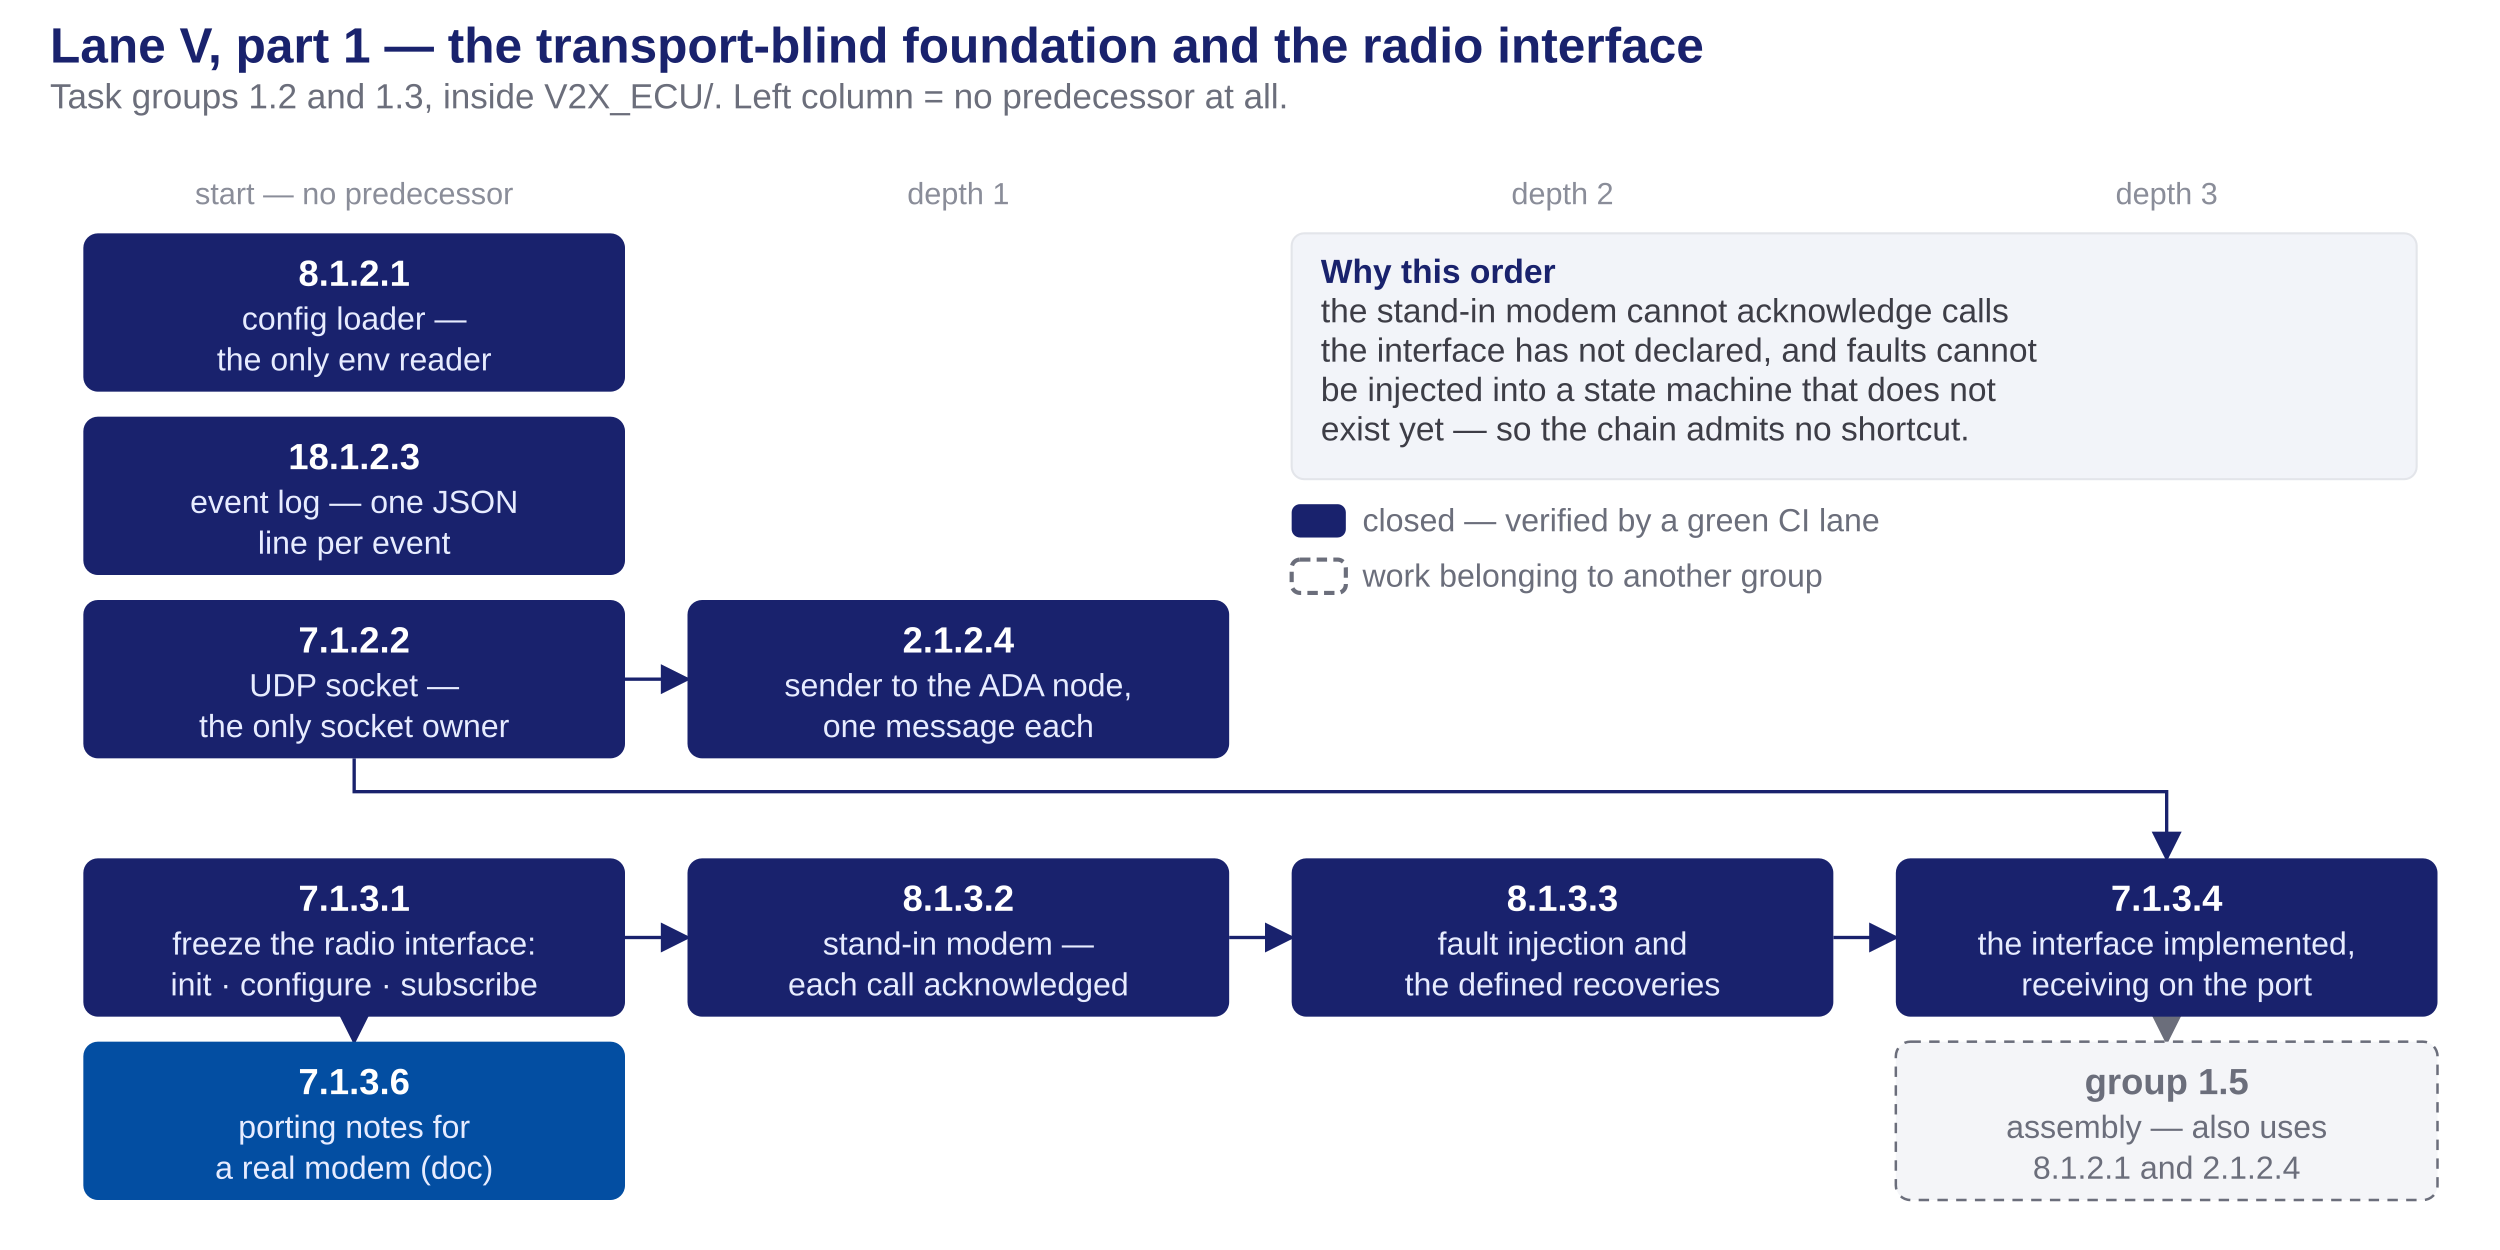
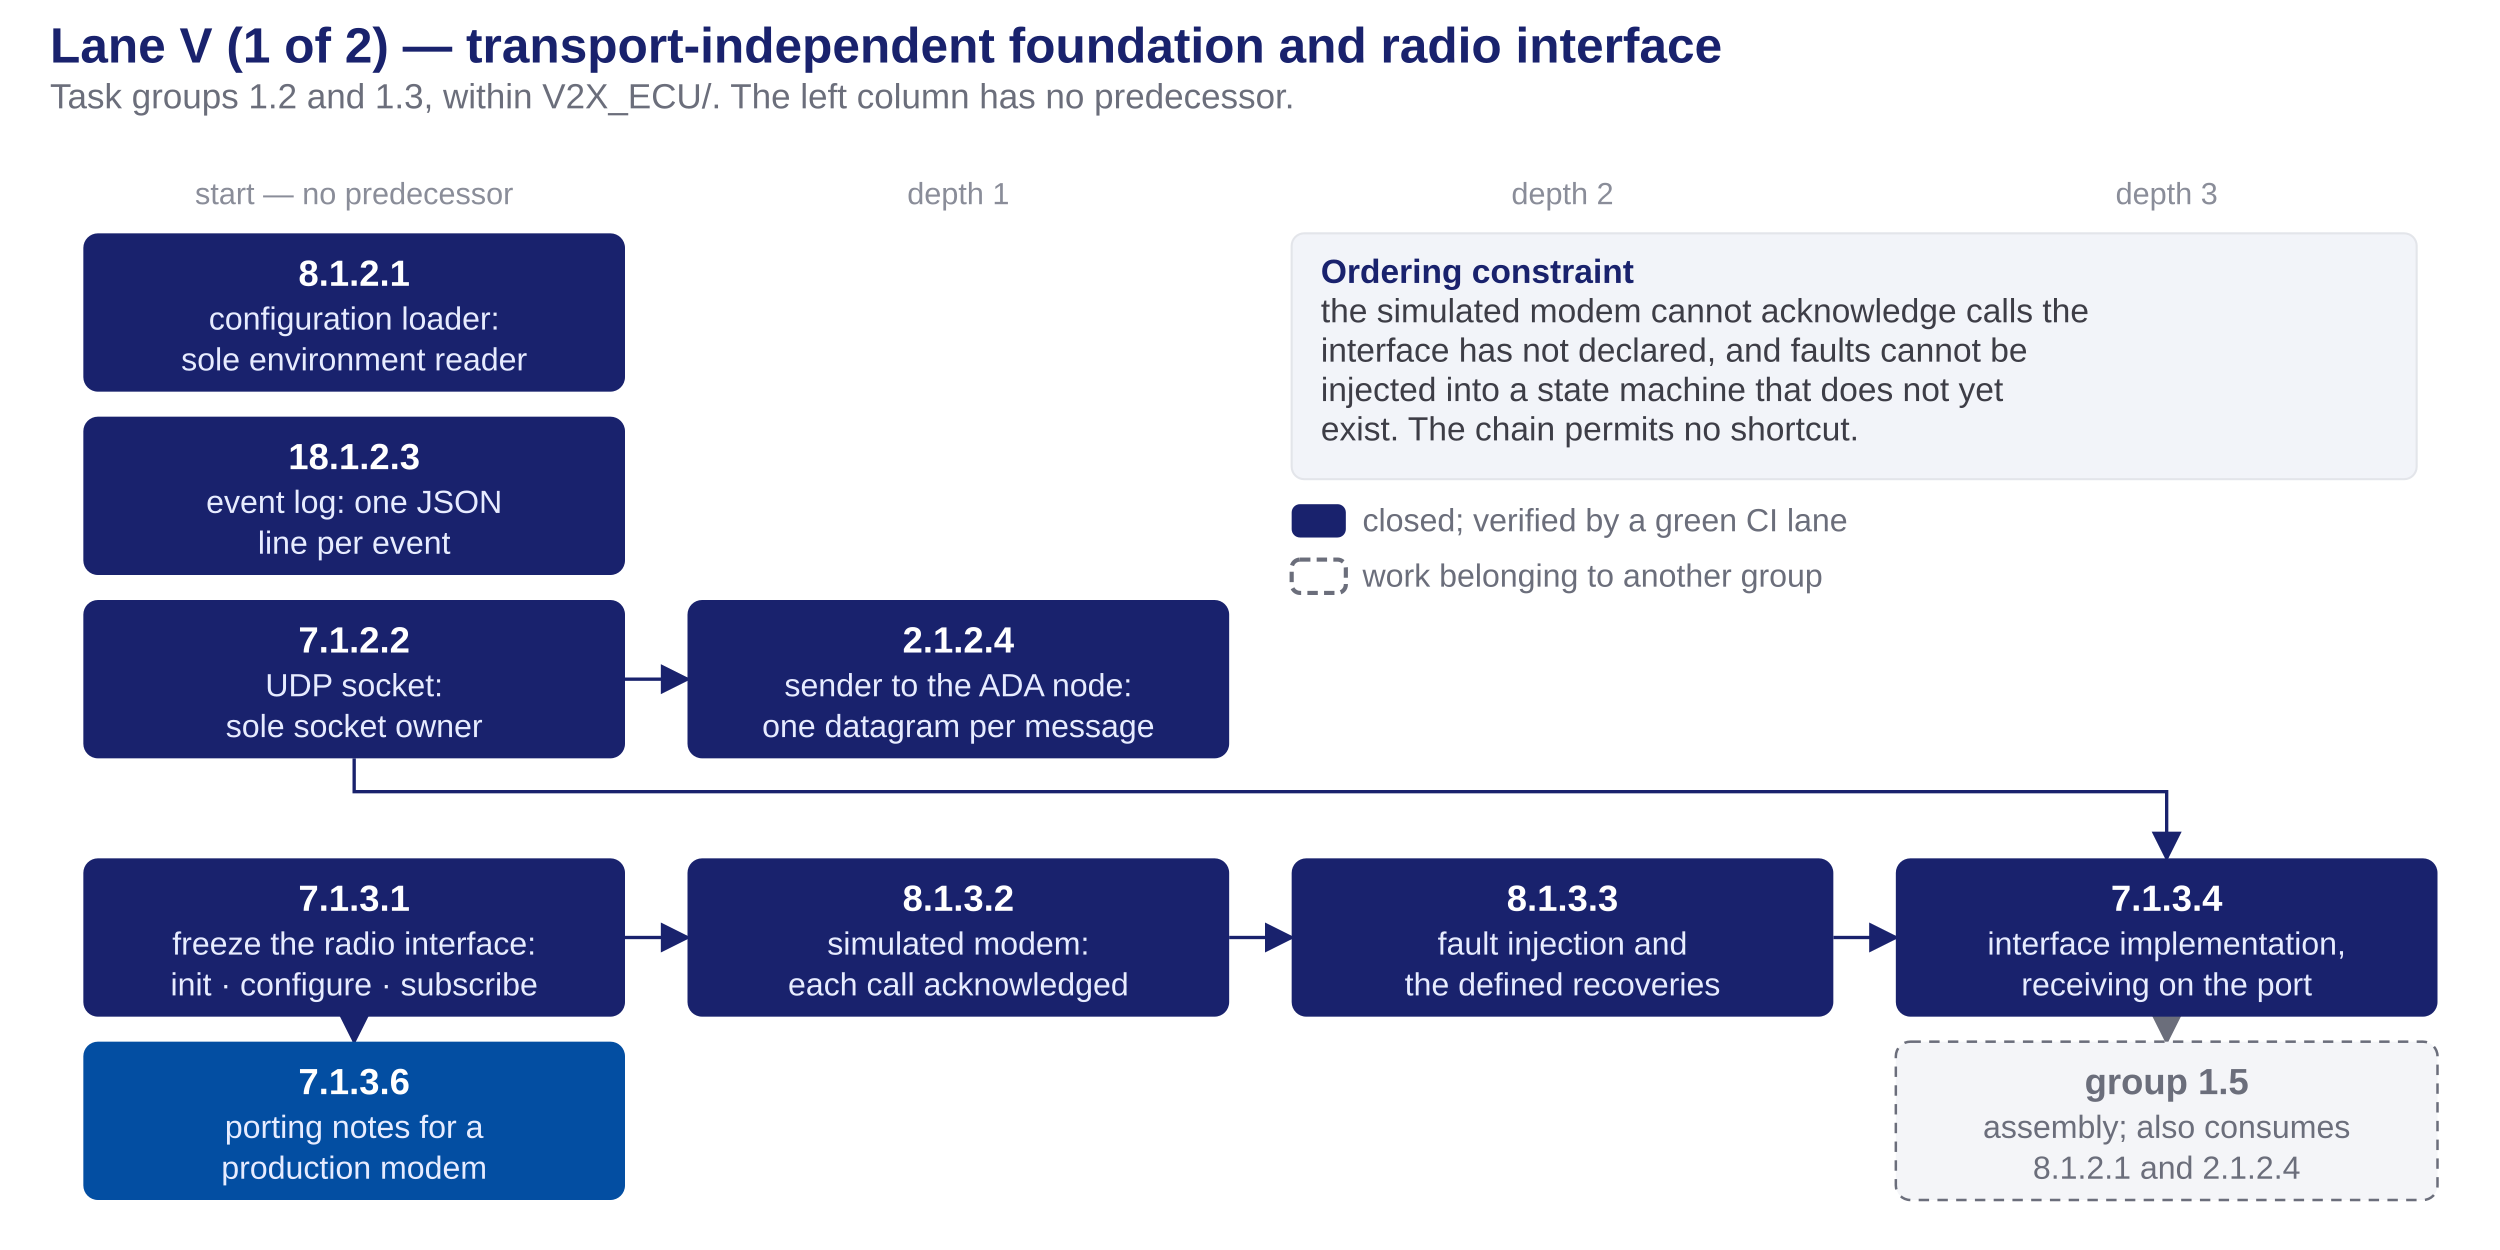
- <svg xmlns="http://www.w3.org/2000/svg" version="1.1" width="1200px" height="600px" viewBox="0 0 1200 600" font-family="Segoe UI, Arial, sans-serif" content="&lt;mxfile host=&quot;app.diagrams.net&quot;&gt;&#10;  &lt;diagram name=&quot;phase1-exec-lane-v-foundation&quot; id=&quot;phase1-exec-lane-v-foundation&quot;&gt;&#10;    &lt;mxGraphModel dx=&quot;1400&quot; dy=&quot;800&quot; grid=&quot;1&quot; gridSize=&quot;10&quot; guides=&quot;1&quot; tooltips=&quot;1&quot; connect=&quot;1&quot; arrows=&quot;1&quot; fold=&quot;1&quot; page=&quot;1&quot; pageScale=&quot;1&quot; pageWidth=&quot;1200&quot; pageHeight=&quot;600&quot; math=&quot;0&quot; shadow=&quot;0&quot;&gt;&#10;      &lt;root&gt;&#10;        &lt;mxCell id=&quot;0&quot; /&gt;&#10;        &lt;mxCell id=&quot;1&quot; parent=&quot;0&quot; /&gt;&#10;        &lt;mxCell id=&quot;t1&quot; value=&quot;Lane V, part 1 — the transport-blind foundation and the radio interface&quot; style=&quot;text;html=1;align=left;verticalAlign=middle;fontSize=23.8;fontColor=#19226D;fontStyle=1;&quot; vertex=&quot;1&quot; parent=&quot;1&quot;&gt;&lt;mxGeometry x=&quot;24&quot; y=&quot;20&quot; width=&quot;1152&quot; height=&quot;20&quot; as=&quot;geometry&quot; /&gt;&lt;/mxCell&gt;&#10;        &lt;mxCell id=&quot;t2&quot; value=&quot;Task groups 1.2 and 1.3, inside V2X_ECU/. Left column = no predecessor at all.&quot; style=&quot;text;html=1;align=left;verticalAlign=middle;fontSize=16.8;fontColor=#6b6e7b;fontStyle=0;&quot; vertex=&quot;1&quot; parent=&quot;1&quot;&gt;&lt;mxGeometry x=&quot;24&quot; y=&quot;42&quot; width=&quot;1152&quot; height=&quot;20&quot; as=&quot;geometry&quot; /&gt;&lt;/mxCell&gt;&#10;        &lt;mxCell id=&quot;t3&quot; value=&quot;start — no predecessor&quot; style=&quot;text;html=1;align=center;verticalAlign=middle;fontSize=14.7;fontColor=#8a8d99;fontStyle=0;&quot; vertex=&quot;1&quot; parent=&quot;1&quot;&gt;&lt;mxGeometry x=&quot;-430&quot; y=&quot;88&quot; width=&quot;1200&quot; height=&quot;20&quot; as=&quot;geometry&quot; /&gt;&lt;/mxCell&gt;&#10;        &lt;mxCell id=&quot;t4&quot; value=&quot;depth 1&quot; style=&quot;text;html=1;align=center;verticalAlign=middle;fontSize=14.7;fontColor=#8a8d99;fontStyle=0;&quot; vertex=&quot;1&quot; parent=&quot;1&quot;&gt;&lt;mxGeometry x=&quot;-140&quot; y=&quot;88&quot; width=&quot;1200&quot; height=&quot;20&quot; as=&quot;geometry&quot; /&gt;&lt;/mxCell&gt;&#10;        &lt;mxCell id=&quot;t5&quot; value=&quot;depth 2&quot; style=&quot;text;html=1;align=center;verticalAlign=middle;fontSize=14.7;fontColor=#8a8d99;fontStyle=0;&quot; vertex=&quot;1&quot; parent=&quot;1&quot;&gt;&lt;mxGeometry x=&quot;150&quot; y=&quot;88&quot; width=&quot;1200&quot; height=&quot;20&quot; as=&quot;geometry&quot; /&gt;&lt;/mxCell&gt;&#10;        &lt;mxCell id=&quot;t6&quot; value=&quot;depth 3&quot; style=&quot;text;html=1;align=center;verticalAlign=middle;fontSize=14.7;fontColor=#8a8d99;fontStyle=0;&quot; vertex=&quot;1&quot; parent=&quot;1&quot;&gt;&lt;mxGeometry x=&quot;440&quot; y=&quot;88&quot; width=&quot;1200&quot; height=&quot;20&quot; as=&quot;geometry&quot; /&gt;&lt;/mxCell&gt;&#10;        &lt;mxCell id=&quot;n8121&quot; value=&quot;8.1.2.1&#10;config loader —&#10;the only env reader&quot; style=&quot;rounded=1;arcSize=10;html=1;fillColor=#19226D;strokeColor=none;fontColor=#ffffff;fontSize=16.8;fontStyle=1;whiteSpace=wrap;verticalAlign=middle;&quot; vertex=&quot;1&quot; parent=&quot;1&quot;&gt;&lt;mxGeometry x=&quot;40&quot; y=&quot;112&quot; width=&quot;260&quot; height=&quot;76&quot; as=&quot;geometry&quot; /&gt;&lt;/mxCell&gt;&#10;        &lt;mxCell id=&quot;n18123&quot; value=&quot;18.1.2.3&#10;event log — one JSON&#10;line per event&quot; style=&quot;rounded=1;arcSize=10;html=1;fillColor=#19226D;strokeColor=none;fontColor=#ffffff;fontSize=16.8;fontStyle=1;whiteSpace=wrap;verticalAlign=middle;&quot; vertex=&quot;1&quot; parent=&quot;1&quot;&gt;&lt;mxGeometry x=&quot;40&quot; y=&quot;200&quot; width=&quot;260&quot; height=&quot;76&quot; as=&quot;geometry&quot; /&gt;&lt;/mxCell&gt;&#10;        &lt;mxCell id=&quot;n7122&quot; value=&quot;7.1.2.2&#10;UDP socket —&#10;the only socket owner&quot; style=&quot;rounded=1;arcSize=10;html=1;fillColor=#19226D;strokeColor=none;fontColor=#ffffff;fontSize=16.8;fontStyle=1;whiteSpace=wrap;verticalAlign=middle;&quot; vertex=&quot;1&quot; parent=&quot;1&quot;&gt;&lt;mxGeometry x=&quot;40&quot; y=&quot;288&quot; width=&quot;260&quot; height=&quot;76&quot; as=&quot;geometry&quot; /&gt;&lt;/mxCell&gt;&#10;        &lt;mxCell id=&quot;n2124&quot; value=&quot;2.1.2.4&#10;sender to the ADA node,&#10;one message each&quot; style=&quot;rounded=1;arcSize=10;html=1;fillColor=#19226D;strokeColor=none;fontColor=#ffffff;fontSize=16.8;fontStyle=1;whiteSpace=wrap;verticalAlign=middle;&quot; vertex=&quot;1&quot; parent=&quot;1&quot;&gt;&lt;mxGeometry x=&quot;330&quot; y=&quot;288&quot; width=&quot;260&quot; height=&quot;76&quot; as=&quot;geometry&quot; /&gt;&lt;/mxCell&gt;&#10;        &lt;mxCell id=&quot;n7131&quot; value=&quot;7.1.3.1&#10;freeze the radio interface:&#10;init · configure · subscribe&quot; style=&quot;rounded=1;arcSize=10;html=1;fillColor=#19226D;strokeColor=none;fontColor=#ffffff;fontSize=16.8;fontStyle=1;whiteSpace=wrap;verticalAlign=middle;&quot; vertex=&quot;1&quot; parent=&quot;1&quot;&gt;&lt;mxGeometry x=&quot;40&quot; y=&quot;412&quot; width=&quot;260&quot; height=&quot;76&quot; as=&quot;geometry&quot; /&gt;&lt;/mxCell&gt;&#10;        &lt;mxCell id=&quot;n7136&quot; value=&quot;7.1.3.6&#10;porting notes for&#10;a real modem (doc)&quot; style=&quot;rounded=1;arcSize=10;html=1;fillColor=#034EA2;strokeColor=none;fontColor=#ffffff;fontSize=16.8;fontStyle=1;whiteSpace=wrap;verticalAlign=middle;&quot; vertex=&quot;1&quot; parent=&quot;1&quot;&gt;&lt;mxGeometry x=&quot;40&quot; y=&quot;500&quot; width=&quot;260&quot; height=&quot;76&quot; as=&quot;geometry&quot; /&gt;&lt;/mxCell&gt;&#10;        &lt;mxCell id=&quot;n8132&quot; value=&quot;8.1.3.2&#10;stand-in modem —&#10;each call acknowledged&quot; style=&quot;rounded=1;arcSize=10;html=1;fillColor=#19226D;strokeColor=none;fontColor=#ffffff;fontSize=16.8;fontStyle=1;whiteSpace=wrap;verticalAlign=middle;&quot; vertex=&quot;1&quot; parent=&quot;1&quot;&gt;&lt;mxGeometry x=&quot;330&quot; y=&quot;412&quot; width=&quot;260&quot; height=&quot;76&quot; as=&quot;geometry&quot; /&gt;&lt;/mxCell&gt;&#10;        &lt;mxCell id=&quot;n8133&quot; value=&quot;8.1.3.3&#10;fault injection and&#10;the defined recoveries&quot; style=&quot;rounded=1;arcSize=10;html=1;fillColor=#19226D;strokeColor=none;fontColor=#ffffff;fontSize=16.8;fontStyle=1;whiteSpace=wrap;verticalAlign=middle;&quot; vertex=&quot;1&quot; parent=&quot;1&quot;&gt;&lt;mxGeometry x=&quot;620&quot; y=&quot;412&quot; width=&quot;260&quot; height=&quot;76&quot; as=&quot;geometry&quot; /&gt;&lt;/mxCell&gt;&#10;        &lt;mxCell id=&quot;n7134&quot; value=&quot;7.1.3.4&#10;the interface implemented,&#10;receiving on the port&quot; style=&quot;rounded=1;arcSize=10;html=1;fillColor=#19226D;strokeColor=none;fontColor=#ffffff;fontSize=16.8;fontStyle=1;whiteSpace=wrap;verticalAlign=middle;&quot; vertex=&quot;1&quot; parent=&quot;1&quot;&gt;&lt;mxGeometry x=&quot;910&quot; y=&quot;412&quot; width=&quot;260&quot; height=&quot;76&quot; as=&quot;geometry&quot; /&gt;&lt;/mxCell&gt;&#10;        &lt;mxCell id=&quot;gh15&quot; value=&quot;group 1.5&#10;assembly — also uses&#10;8.1.2.1 and 2.1.2.4&quot; style=&quot;rounded=1;arcSize=10;html=1;fillColor=#f4f5f8;strokeColor=#6b6e7b;dashed=1;fontColor=#6b6e7b;fontSize=15.4;fontStyle=0;whiteSpace=wrap;verticalAlign=middle;&quot; vertex=&quot;1&quot; parent=&quot;1&quot;&gt;&lt;mxGeometry x=&quot;910&quot; y=&quot;500&quot; width=&quot;260&quot; height=&quot;76&quot; as=&quot;geometry&quot; /&gt;&lt;/mxCell&gt;&#10;        &lt;mxCell id=&quot;e7&quot; value=&quot;&quot; style=&quot;edgeStyle=orthogonalEdgeStyle;rounded=0;html=1;exitX=1;exitY=0.5;entryX=0;entryY=0.5;strokeColor=#19226D;&quot; edge=&quot;1&quot; parent=&quot;1&quot; source=&quot;n7122&quot; target=&quot;n2124&quot;&gt;&lt;mxGeometry relative=&quot;1&quot; as=&quot;geometry&quot;&gt;&lt;/mxGeometry&gt;&lt;/mxCell&gt;&#10;        &lt;mxCell id=&quot;e8&quot; value=&quot;&quot; style=&quot;edgeStyle=orthogonalEdgeStyle;rounded=0;html=1;exitX=1;exitY=0.5;entryX=0;entryY=0.5;strokeColor=#19226D;&quot; edge=&quot;1&quot; parent=&quot;1&quot; source=&quot;n7131&quot; target=&quot;n8132&quot;&gt;&lt;mxGeometry relative=&quot;1&quot; as=&quot;geometry&quot;&gt;&lt;/mxGeometry&gt;&lt;/mxCell&gt;&#10;        &lt;mxCell id=&quot;e9&quot; value=&quot;&quot; style=&quot;edgeStyle=orthogonalEdgeStyle;rounded=0;html=1;exitX=1;exitY=0.5;entryX=0;entryY=0.5;strokeColor=#19226D;&quot; edge=&quot;1&quot; parent=&quot;1&quot; source=&quot;n8132&quot; target=&quot;n8133&quot;&gt;&lt;mxGeometry relative=&quot;1&quot; as=&quot;geometry&quot;&gt;&lt;/mxGeometry&gt;&lt;/mxCell&gt;&#10;        &lt;mxCell id=&quot;e10&quot; value=&quot;&quot; style=&quot;edgeStyle=orthogonalEdgeStyle;rounded=0;html=1;exitX=1;exitY=0.5;entryX=0;entryY=0.5;strokeColor=#19226D;&quot; edge=&quot;1&quot; parent=&quot;1&quot; source=&quot;n8133&quot; target=&quot;n7134&quot;&gt;&lt;mxGeometry relative=&quot;1&quot; as=&quot;geometry&quot;&gt;&lt;/mxGeometry&gt;&lt;/mxCell&gt;&#10;        &lt;mxCell id=&quot;e11&quot; value=&quot;&quot; style=&quot;edgeStyle=orthogonalEdgeStyle;rounded=0;html=1;strokeColor=#19226D;&quot; edge=&quot;1&quot; parent=&quot;1&quot; source=&quot;n7122&quot; target=&quot;n7134&quot;&gt;&lt;mxGeometry relative=&quot;1&quot; as=&quot;geometry&quot;&gt;&lt;Array as=&quot;points&quot;&gt;&lt;mxPoint x=&quot;170&quot; y=&quot;380&quot; /&gt;&lt;mxPoint x=&quot;1040&quot; y=&quot;380&quot; /&gt;&lt;/Array&gt;&lt;/mxGeometry&gt;&lt;/mxCell&gt;&#10;        &lt;mxCell id=&quot;e12&quot; value=&quot;&quot; style=&quot;edgeStyle=orthogonalEdgeStyle;rounded=0;html=1;strokeColor=#19226D;&quot; edge=&quot;1&quot; parent=&quot;1&quot; source=&quot;n7131&quot; target=&quot;n7136&quot;&gt;&lt;mxGeometry relative=&quot;1&quot; as=&quot;geometry&quot;&gt;&lt;/mxGeometry&gt;&lt;/mxCell&gt;&#10;        &lt;mxCell id=&quot;e13&quot; value=&quot;&quot; style=&quot;edgeStyle=orthogonalEdgeStyle;rounded=0;html=1;strokeColor=#6b6e7b;dashed=1;&quot; edge=&quot;1&quot; parent=&quot;1&quot; source=&quot;n7134&quot; target=&quot;gh15&quot;&gt;&lt;mxGeometry relative=&quot;1&quot; as=&quot;geometry&quot;&gt;&lt;/mxGeometry&gt;&lt;/mxCell&gt;&#10;        &lt;mxCell id=&quot;n14&quot; value=&quot;Why this order::&#10;the stand-in modem cannot acknowledge calls&#10;the interface has not declared, and faults cannot&#10;be injected into a state machine that does not&#10;exist yet — so the chain admits no shortcut.&quot; style=&quot;rounded=1;arcSize=8;html=1;fillColor=#f2f4f9;strokeColor=#e3e5ea;fontColor=#3d3d46;fontSize=15.4;align=left;whiteSpace=wrap;verticalAlign=top;spacing=8;&quot; vertex=&quot;1&quot; parent=&quot;1&quot;&gt;&lt;mxGeometry x=&quot;620&quot; y=&quot;112&quot; width=&quot;540&quot; height=&quot;118&quot; as=&quot;geometry&quot; /&gt;&lt;/mxCell&gt;&#10;        &lt;mxCell id=&quot;lg15&quot; value=&quot;&quot; style=&quot;rounded=1;arcSize=20;html=1;fillColor=#19226D;strokeColor=none;&quot; vertex=&quot;1&quot; parent=&quot;1&quot;&gt;&lt;mxGeometry x=&quot;620&quot; y=&quot;243&quot; width=&quot;22&quot; height=&quot;14&quot; as=&quot;geometry&quot; /&gt;&lt;/mxCell&gt;&#10;        &lt;mxCell id=&quot;lt16&quot; value=&quot;closed — verified by a green CI lane&quot; style=&quot;text;html=1;align=left;verticalAlign=middle;fontSize=11;fontColor=#6b6e7b;&quot; vertex=&quot;1&quot; parent=&quot;1&quot;&gt;&lt;mxGeometry x=&quot;648&quot; y=&quot;240&quot; width=&quot;300&quot; height=&quot;20&quot; as=&quot;geometry&quot; /&gt;&lt;/mxCell&gt;&#10;        &lt;mxCell id=&quot;lg17&quot; value=&quot;&quot; style=&quot;rounded=1;arcSize=20;html=1;fillColor=#6b6e7b;strokeColor=none;dashed=1;&quot; vertex=&quot;1&quot; parent=&quot;1&quot;&gt;&lt;mxGeometry x=&quot;620&quot; y=&quot;269&quot; width=&quot;22&quot; height=&quot;14&quot; as=&quot;geometry&quot; /&gt;&lt;/mxCell&gt;&#10;        &lt;mxCell id=&quot;lt18&quot; value=&quot;work belonging to another group&quot; style=&quot;text;html=1;align=left;verticalAlign=middle;fontSize=11;fontColor=#6b6e7b;&quot; vertex=&quot;1&quot; parent=&quot;1&quot;&gt;&lt;mxGeometry x=&quot;648&quot; y=&quot;266&quot; width=&quot;300&quot; height=&quot;20&quot; as=&quot;geometry&quot; /&gt;&lt;/mxCell&gt;&#10;      &lt;/root&gt;&#10;    &lt;/mxGraphModel&gt;&#10;  &lt;/diagram&gt;&#10;&lt;/mxfile&gt;&#10;">
+ <svg xmlns="http://www.w3.org/2000/svg" version="1.1" width="1200px" height="600px" viewBox="0 0 1200 600" font-family="Segoe UI, Arial, sans-serif" content="&lt;mxfile host=&quot;app.diagrams.net&quot;&gt;&#10;  &lt;diagram name=&quot;phase1-exec-lane-v-foundation&quot; id=&quot;phase1-exec-lane-v-foundation&quot;&gt;&#10;    &lt;mxGraphModel dx=&quot;1400&quot; dy=&quot;800&quot; grid=&quot;1&quot; gridSize=&quot;10&quot; guides=&quot;1&quot; tooltips=&quot;1&quot; connect=&quot;1&quot; arrows=&quot;1&quot; fold=&quot;1&quot; page=&quot;1&quot; pageScale=&quot;1&quot; pageWidth=&quot;1200&quot; pageHeight=&quot;600&quot; math=&quot;0&quot; shadow=&quot;0&quot;&gt;&#10;      &lt;root&gt;&#10;        &lt;mxCell id=&quot;0&quot; /&gt;&#10;        &lt;mxCell id=&quot;1&quot; parent=&quot;0&quot; /&gt;&#10;        &lt;mxCell id=&quot;t1&quot; value=&quot;Lane V (1 of 2) — transport-independent foundation and radio interface&quot; style=&quot;text;html=1;align=left;verticalAlign=middle;fontSize=23.8;fontColor=#19226D;fontStyle=1;&quot; vertex=&quot;1&quot; parent=&quot;1&quot;&gt;&lt;mxGeometry x=&quot;24&quot; y=&quot;20&quot; width=&quot;1152&quot; height=&quot;20&quot; as=&quot;geometry&quot; /&gt;&lt;/mxCell&gt;&#10;        &lt;mxCell id=&quot;t2&quot; value=&quot;Task groups 1.2 and 1.3, within V2X_ECU/. The left column has no predecessor.&quot; style=&quot;text;html=1;align=left;verticalAlign=middle;fontSize=16.8;fontColor=#6b6e7b;fontStyle=0;&quot; vertex=&quot;1&quot; parent=&quot;1&quot;&gt;&lt;mxGeometry x=&quot;24&quot; y=&quot;42&quot; width=&quot;1152&quot; height=&quot;20&quot; as=&quot;geometry&quot; /&gt;&lt;/mxCell&gt;&#10;        &lt;mxCell id=&quot;t3&quot; value=&quot;start — no predecessor&quot; style=&quot;text;html=1;align=center;verticalAlign=middle;fontSize=14.7;fontColor=#8a8d99;fontStyle=0;&quot; vertex=&quot;1&quot; parent=&quot;1&quot;&gt;&lt;mxGeometry x=&quot;-430&quot; y=&quot;88&quot; width=&quot;1200&quot; height=&quot;20&quot; as=&quot;geometry&quot; /&gt;&lt;/mxCell&gt;&#10;        &lt;mxCell id=&quot;t4&quot; value=&quot;depth 1&quot; style=&quot;text;html=1;align=center;verticalAlign=middle;fontSize=14.7;fontColor=#8a8d99;fontStyle=0;&quot; vertex=&quot;1&quot; parent=&quot;1&quot;&gt;&lt;mxGeometry x=&quot;-140&quot; y=&quot;88&quot; width=&quot;1200&quot; height=&quot;20&quot; as=&quot;geometry&quot; /&gt;&lt;/mxCell&gt;&#10;        &lt;mxCell id=&quot;t5&quot; value=&quot;depth 2&quot; style=&quot;text;html=1;align=center;verticalAlign=middle;fontSize=14.7;fontColor=#8a8d99;fontStyle=0;&quot; vertex=&quot;1&quot; parent=&quot;1&quot;&gt;&lt;mxGeometry x=&quot;150&quot; y=&quot;88&quot; width=&quot;1200&quot; height=&quot;20&quot; as=&quot;geometry&quot; /&gt;&lt;/mxCell&gt;&#10;        &lt;mxCell id=&quot;t6&quot; value=&quot;depth 3&quot; style=&quot;text;html=1;align=center;verticalAlign=middle;fontSize=14.7;fontColor=#8a8d99;fontStyle=0;&quot; vertex=&quot;1&quot; parent=&quot;1&quot;&gt;&lt;mxGeometry x=&quot;440&quot; y=&quot;88&quot; width=&quot;1200&quot; height=&quot;20&quot; as=&quot;geometry&quot; /&gt;&lt;/mxCell&gt;&#10;        &lt;mxCell id=&quot;n8121&quot; value=&quot;8.1.2.1&#10;configuration loader:&#10;sole environment reader&quot; style=&quot;rounded=1;arcSize=10;html=1;fillColor=#19226D;strokeColor=none;fontColor=#ffffff;fontSize=16.8;fontStyle=1;whiteSpace=wrap;verticalAlign=middle;&quot; vertex=&quot;1&quot; parent=&quot;1&quot;&gt;&lt;mxGeometry x=&quot;40&quot; y=&quot;112&quot; width=&quot;260&quot; height=&quot;76&quot; as=&quot;geometry&quot; /&gt;&lt;/mxCell&gt;&#10;        &lt;mxCell id=&quot;n18123&quot; value=&quot;18.1.2.3&#10;event log: one JSON&#10;line per event&quot; style=&quot;rounded=1;arcSize=10;html=1;fillColor=#19226D;strokeColor=none;fontColor=#ffffff;fontSize=16.8;fontStyle=1;whiteSpace=wrap;verticalAlign=middle;&quot; vertex=&quot;1&quot; parent=&quot;1&quot;&gt;&lt;mxGeometry x=&quot;40&quot; y=&quot;200&quot; width=&quot;260&quot; height=&quot;76&quot; as=&quot;geometry&quot; /&gt;&lt;/mxCell&gt;&#10;        &lt;mxCell id=&quot;n7122&quot; value=&quot;7.1.2.2&#10;UDP socket:&#10;sole socket owner&quot; style=&quot;rounded=1;arcSize=10;html=1;fillColor=#19226D;strokeColor=none;fontColor=#ffffff;fontSize=16.8;fontStyle=1;whiteSpace=wrap;verticalAlign=middle;&quot; vertex=&quot;1&quot; parent=&quot;1&quot;&gt;&lt;mxGeometry x=&quot;40&quot; y=&quot;288&quot; width=&quot;260&quot; height=&quot;76&quot; as=&quot;geometry&quot; /&gt;&lt;/mxCell&gt;&#10;        &lt;mxCell id=&quot;n2124&quot; value=&quot;2.1.2.4&#10;sender to the ADA node:&#10;one datagram per message&quot; style=&quot;rounded=1;arcSize=10;html=1;fillColor=#19226D;strokeColor=none;fontColor=#ffffff;fontSize=16.8;fontStyle=1;whiteSpace=wrap;verticalAlign=middle;&quot; vertex=&quot;1&quot; parent=&quot;1&quot;&gt;&lt;mxGeometry x=&quot;330&quot; y=&quot;288&quot; width=&quot;260&quot; height=&quot;76&quot; as=&quot;geometry&quot; /&gt;&lt;/mxCell&gt;&#10;        &lt;mxCell id=&quot;n7131&quot; value=&quot;7.1.3.1&#10;freeze the radio interface:&#10;init · configure · subscribe&quot; style=&quot;rounded=1;arcSize=10;html=1;fillColor=#19226D;strokeColor=none;fontColor=#ffffff;fontSize=16.8;fontStyle=1;whiteSpace=wrap;verticalAlign=middle;&quot; vertex=&quot;1&quot; parent=&quot;1&quot;&gt;&lt;mxGeometry x=&quot;40&quot; y=&quot;412&quot; width=&quot;260&quot; height=&quot;76&quot; as=&quot;geometry&quot; /&gt;&lt;/mxCell&gt;&#10;        &lt;mxCell id=&quot;n7136&quot; value=&quot;7.1.3.6&#10;porting notes for a&#10;production modem&quot; style=&quot;rounded=1;arcSize=10;html=1;fillColor=#034EA2;strokeColor=none;fontColor=#ffffff;fontSize=16.8;fontStyle=1;whiteSpace=wrap;verticalAlign=middle;&quot; vertex=&quot;1&quot; parent=&quot;1&quot;&gt;&lt;mxGeometry x=&quot;40&quot; y=&quot;500&quot; width=&quot;260&quot; height=&quot;76&quot; as=&quot;geometry&quot; /&gt;&lt;/mxCell&gt;&#10;        &lt;mxCell id=&quot;n8132&quot; value=&quot;8.1.3.2&#10;simulated modem:&#10;each call acknowledged&quot; style=&quot;rounded=1;arcSize=10;html=1;fillColor=#19226D;strokeColor=none;fontColor=#ffffff;fontSize=16.8;fontStyle=1;whiteSpace=wrap;verticalAlign=middle;&quot; vertex=&quot;1&quot; parent=&quot;1&quot;&gt;&lt;mxGeometry x=&quot;330&quot; y=&quot;412&quot; width=&quot;260&quot; height=&quot;76&quot; as=&quot;geometry&quot; /&gt;&lt;/mxCell&gt;&#10;        &lt;mxCell id=&quot;n8133&quot; value=&quot;8.1.3.3&#10;fault injection and&#10;the defined recoveries&quot; style=&quot;rounded=1;arcSize=10;html=1;fillColor=#19226D;strokeColor=none;fontColor=#ffffff;fontSize=16.8;fontStyle=1;whiteSpace=wrap;verticalAlign=middle;&quot; vertex=&quot;1&quot; parent=&quot;1&quot;&gt;&lt;mxGeometry x=&quot;620&quot; y=&quot;412&quot; width=&quot;260&quot; height=&quot;76&quot; as=&quot;geometry&quot; /&gt;&lt;/mxCell&gt;&#10;        &lt;mxCell id=&quot;n7134&quot; value=&quot;7.1.3.4&#10;interface implementation,&#10;receiving on the port&quot; style=&quot;rounded=1;arcSize=10;html=1;fillColor=#19226D;strokeColor=none;fontColor=#ffffff;fontSize=16.8;fontStyle=1;whiteSpace=wrap;verticalAlign=middle;&quot; vertex=&quot;1&quot; parent=&quot;1&quot;&gt;&lt;mxGeometry x=&quot;910&quot; y=&quot;412&quot; width=&quot;260&quot; height=&quot;76&quot; as=&quot;geometry&quot; /&gt;&lt;/mxCell&gt;&#10;        &lt;mxCell id=&quot;gh15&quot; value=&quot;group 1.5&#10;assembly; also consumes&#10;8.1.2.1 and 2.1.2.4&quot; style=&quot;rounded=1;arcSize=10;html=1;fillColor=#f4f5f8;strokeColor=#6b6e7b;dashed=1;fontColor=#6b6e7b;fontSize=15.4;fontStyle=0;whiteSpace=wrap;verticalAlign=middle;&quot; vertex=&quot;1&quot; parent=&quot;1&quot;&gt;&lt;mxGeometry x=&quot;910&quot; y=&quot;500&quot; width=&quot;260&quot; height=&quot;76&quot; as=&quot;geometry&quot; /&gt;&lt;/mxCell&gt;&#10;        &lt;mxCell id=&quot;e7&quot; value=&quot;&quot; style=&quot;edgeStyle=orthogonalEdgeStyle;rounded=0;html=1;exitX=1;exitY=0.5;entryX=0;entryY=0.5;strokeColor=#19226D;&quot; edge=&quot;1&quot; parent=&quot;1&quot; source=&quot;n7122&quot; target=&quot;n2124&quot;&gt;&lt;mxGeometry relative=&quot;1&quot; as=&quot;geometry&quot;&gt;&lt;/mxGeometry&gt;&lt;/mxCell&gt;&#10;        &lt;mxCell id=&quot;e8&quot; value=&quot;&quot; style=&quot;edgeStyle=orthogonalEdgeStyle;rounded=0;html=1;exitX=1;exitY=0.5;entryX=0;entryY=0.5;strokeColor=#19226D;&quot; edge=&quot;1&quot; parent=&quot;1&quot; source=&quot;n7131&quot; target=&quot;n8132&quot;&gt;&lt;mxGeometry relative=&quot;1&quot; as=&quot;geometry&quot;&gt;&lt;/mxGeometry&gt;&lt;/mxCell&gt;&#10;        &lt;mxCell id=&quot;e9&quot; value=&quot;&quot; style=&quot;edgeStyle=orthogonalEdgeStyle;rounded=0;html=1;exitX=1;exitY=0.5;entryX=0;entryY=0.5;strokeColor=#19226D;&quot; edge=&quot;1&quot; parent=&quot;1&quot; source=&quot;n8132&quot; target=&quot;n8133&quot;&gt;&lt;mxGeometry relative=&quot;1&quot; as=&quot;geometry&quot;&gt;&lt;/mxGeometry&gt;&lt;/mxCell&gt;&#10;        &lt;mxCell id=&quot;e10&quot; value=&quot;&quot; style=&quot;edgeStyle=orthogonalEdgeStyle;rounded=0;html=1;exitX=1;exitY=0.5;entryX=0;entryY=0.5;strokeColor=#19226D;&quot; edge=&quot;1&quot; parent=&quot;1&quot; source=&quot;n8133&quot; target=&quot;n7134&quot;&gt;&lt;mxGeometry relative=&quot;1&quot; as=&quot;geometry&quot;&gt;&lt;/mxGeometry&gt;&lt;/mxCell&gt;&#10;        &lt;mxCell id=&quot;e11&quot; value=&quot;&quot; style=&quot;edgeStyle=orthogonalEdgeStyle;rounded=0;html=1;strokeColor=#19226D;&quot; edge=&quot;1&quot; parent=&quot;1&quot; source=&quot;n7122&quot; target=&quot;n7134&quot;&gt;&lt;mxGeometry relative=&quot;1&quot; as=&quot;geometry&quot;&gt;&lt;Array as=&quot;points&quot;&gt;&lt;mxPoint x=&quot;170&quot; y=&quot;380&quot; /&gt;&lt;mxPoint x=&quot;1040&quot; y=&quot;380&quot; /&gt;&lt;/Array&gt;&lt;/mxGeometry&gt;&lt;/mxCell&gt;&#10;        &lt;mxCell id=&quot;e12&quot; value=&quot;&quot; style=&quot;edgeStyle=orthogonalEdgeStyle;rounded=0;html=1;strokeColor=#19226D;&quot; edge=&quot;1&quot; parent=&quot;1&quot; source=&quot;n7131&quot; target=&quot;n7136&quot;&gt;&lt;mxGeometry relative=&quot;1&quot; as=&quot;geometry&quot;&gt;&lt;/mxGeometry&gt;&lt;/mxCell&gt;&#10;        &lt;mxCell id=&quot;e13&quot; value=&quot;&quot; style=&quot;edgeStyle=orthogonalEdgeStyle;rounded=0;html=1;strokeColor=#6b6e7b;dashed=1;&quot; edge=&quot;1&quot; parent=&quot;1&quot; source=&quot;n7134&quot; target=&quot;gh15&quot;&gt;&lt;mxGeometry relative=&quot;1&quot; as=&quot;geometry&quot;&gt;&lt;/mxGeometry&gt;&lt;/mxCell&gt;&#10;        &lt;mxCell id=&quot;n14&quot; value=&quot;Ordering constraint::&#10;the simulated modem cannot acknowledge calls the&#10;interface has not declared, and faults cannot be&#10;injected into a state machine that does not yet&#10;exist. The chain permits no shortcut.&quot; style=&quot;rounded=1;arcSize=8;html=1;fillColor=#f2f4f9;strokeColor=#e3e5ea;fontColor=#3d3d46;fontSize=15.4;align=left;whiteSpace=wrap;verticalAlign=top;spacing=8;&quot; vertex=&quot;1&quot; parent=&quot;1&quot;&gt;&lt;mxGeometry x=&quot;620&quot; y=&quot;112&quot; width=&quot;540&quot; height=&quot;118&quot; as=&quot;geometry&quot; /&gt;&lt;/mxCell&gt;&#10;        &lt;mxCell id=&quot;lg15&quot; value=&quot;&quot; style=&quot;rounded=1;arcSize=20;html=1;fillColor=#19226D;strokeColor=none;&quot; vertex=&quot;1&quot; parent=&quot;1&quot;&gt;&lt;mxGeometry x=&quot;620&quot; y=&quot;243&quot; width=&quot;22&quot; height=&quot;14&quot; as=&quot;geometry&quot; /&gt;&lt;/mxCell&gt;&#10;        &lt;mxCell id=&quot;lt16&quot; value=&quot;closed; verified by a green CI lane&quot; style=&quot;text;html=1;align=left;verticalAlign=middle;fontSize=11;fontColor=#6b6e7b;&quot; vertex=&quot;1&quot; parent=&quot;1&quot;&gt;&lt;mxGeometry x=&quot;648&quot; y=&quot;240&quot; width=&quot;300&quot; height=&quot;20&quot; as=&quot;geometry&quot; /&gt;&lt;/mxCell&gt;&#10;        &lt;mxCell id=&quot;lg17&quot; value=&quot;&quot; style=&quot;rounded=1;arcSize=20;html=1;fillColor=#6b6e7b;strokeColor=none;dashed=1;&quot; vertex=&quot;1&quot; parent=&quot;1&quot;&gt;&lt;mxGeometry x=&quot;620&quot; y=&quot;269&quot; width=&quot;22&quot; height=&quot;14&quot; as=&quot;geometry&quot; /&gt;&lt;/mxCell&gt;&#10;        &lt;mxCell id=&quot;lt18&quot; value=&quot;work belonging to another group&quot; style=&quot;text;html=1;align=left;verticalAlign=middle;fontSize=11;fontColor=#6b6e7b;&quot; vertex=&quot;1&quot; parent=&quot;1&quot;&gt;&lt;mxGeometry x=&quot;648&quot; y=&quot;266&quot; width=&quot;300&quot; height=&quot;20&quot; as=&quot;geometry&quot; /&gt;&lt;/mxCell&gt;&#10;      &lt;/root&gt;&#10;    &lt;/mxGraphModel&gt;&#10;  &lt;/diagram&gt;&#10;&lt;/mxfile&gt;&#10;">
  <rect width="1200" height="600" fill="#ffffff" />
  <defs>
    <marker id="ar19226D" markerWidth="9" markerHeight="9" refX="8" refY="4.5" orient="auto">
      <path d="M0,0 L9,4.5 L0,9 z" fill="#19226D" />
    </marker>
    <marker id="ar6b6e7b" markerWidth="9" markerHeight="9" refX="8" refY="4.5" orient="auto">
      <path d="M0,0 L9,4.5 L0,9 z" fill="#6b6e7b" />
    </marker>
    <marker id="arF37021" markerWidth="9" markerHeight="9" refX="8" refY="4.5" orient="auto">
      <path d="M0,0 L9,4.5 L0,9 z" fill="#F37021" />
    </marker>
    <marker id="ar50B848" markerWidth="9" markerHeight="9" refX="8" refY="4.5" orient="auto">
      <path d="M0,0 L9,4.5 L0,9 z" fill="#50B848" />
    </marker>
    <marker id="ar034EA2" markerWidth="9" markerHeight="9" refX="8" refY="4.5" orient="auto">
      <path d="M0,0 L9,4.5 L0,9 z" fill="#034EA2" />
    </marker>
    <marker id="ar33B2C1" markerWidth="9" markerHeight="9" refX="8" refY="4.5" orient="auto">
      <path d="M0,0 L9,4.5 L0,9 z" fill="#33B2C1" />
    </marker>
  </defs>
  <polyline points="300,326 330,326" fill="none" stroke="#19226D" stroke-width="1.6" marker-end="url(#ar19226D)" />
  <polyline points="300,450 330,450" fill="none" stroke="#19226D" stroke-width="1.6" marker-end="url(#ar19226D)" />
  <polyline points="590,450 620,450" fill="none" stroke="#19226D" stroke-width="1.6" marker-end="url(#ar19226D)" />
  <polyline points="880,450 910,450" fill="none" stroke="#19226D" stroke-width="1.6" marker-end="url(#ar19226D)" />
  <polyline points="170,364 170,380 1040,380 1040,412" fill="none" stroke="#19226D" stroke-width="1.6" marker-end="url(#ar19226D)" />
  <polyline points="170,488 170,500" fill="none" stroke="#19226D" stroke-width="1.6" marker-end="url(#ar19226D)" />
  <polyline points="1040,488 1040,500" fill="none" stroke="#6b6e7b" stroke-width="1.6" stroke-dasharray="5 4" marker-end="url(#ar6b6e7b)" />
-   <text x="24" y="30" font-size="23.8" fill="#19226D" text-anchor="start" font-weight="bold">Lane V, part 1 — the transport-blind foundation and the radio interface</text>
-   <text x="24" y="52" font-size="16.8" fill="#6b6e7b" text-anchor="start">Task groups 1.2 and 1.3, inside V2X_ECU/. Left column = no predecessor at all.</text>
+   <text x="24" y="30" font-size="23.8" fill="#19226D" text-anchor="start" font-weight="bold">Lane V (1 of 2) — transport-independent foundation and radio interface</text>
+   <text x="24" y="52" font-size="16.8" fill="#6b6e7b" text-anchor="start">Task groups 1.2 and 1.3, within V2X_ECU/. The left column has no predecessor.</text>
  <text x="170" y="98" font-size="14.7" fill="#8a8d99" text-anchor="middle">start — no predecessor</text>
  <text x="460" y="98" font-size="14.7" fill="#8a8d99" text-anchor="middle">depth 1</text>
  <text x="750" y="98" font-size="14.7" fill="#8a8d99" text-anchor="middle">depth 2</text>
  <text x="1040" y="98" font-size="14.7" fill="#8a8d99" text-anchor="middle">depth 3</text>
  <rect x="40" y="112" width="260" height="76" rx="7" fill="#19226D" />
  <text x="170" y="137.2" font-size="17.5" fill="#ffffff" text-anchor="middle" font-weight="bold">8.1.2.1</text>
-   <text x="170" y="158.2" font-size="15.4" fill="#e7ecff" text-anchor="middle">config loader —</text>
-   <text x="170" y="177.8" font-size="15.4" fill="#e7ecff" text-anchor="middle">the only env reader</text>
+   <text x="170" y="158.2" font-size="15.4" fill="#e7ecff" text-anchor="middle">configuration loader:</text>
+   <text x="170" y="177.8" font-size="15.4" fill="#e7ecff" text-anchor="middle">sole environment reader</text>
  <rect x="40" y="200" width="260" height="76" rx="7" fill="#19226D" />
  <text x="170" y="225.2" font-size="17.5" fill="#ffffff" text-anchor="middle" font-weight="bold">18.1.2.3</text>
-   <text x="170" y="246.2" font-size="15.4" fill="#e7ecff" text-anchor="middle">event log — one JSON</text>
+   <text x="170" y="246.2" font-size="15.4" fill="#e7ecff" text-anchor="middle">event log: one JSON</text>
  <text x="170" y="265.8" font-size="15.4" fill="#e7ecff" text-anchor="middle">line per event</text>
  <rect x="40" y="288" width="260" height="76" rx="7" fill="#19226D" />
  <text x="170" y="313.2" font-size="17.5" fill="#ffffff" text-anchor="middle" font-weight="bold">7.1.2.2</text>
-   <text x="170" y="334.2" font-size="15.4" fill="#e7ecff" text-anchor="middle">UDP socket —</text>
-   <text x="170" y="353.8" font-size="15.4" fill="#e7ecff" text-anchor="middle">the only socket owner</text>
+   <text x="170" y="334.2" font-size="15.4" fill="#e7ecff" text-anchor="middle">UDP socket:</text>
+   <text x="170" y="353.8" font-size="15.4" fill="#e7ecff" text-anchor="middle">sole socket owner</text>
  <rect x="330" y="288" width="260" height="76" rx="7" fill="#19226D" />
  <text x="460" y="313.2" font-size="17.5" fill="#ffffff" text-anchor="middle" font-weight="bold">2.1.2.4</text>
-   <text x="460" y="334.2" font-size="15.4" fill="#e7ecff" text-anchor="middle">sender to the ADA node,</text>
-   <text x="460" y="353.8" font-size="15.4" fill="#e7ecff" text-anchor="middle">one message each</text>
+   <text x="460" y="334.2" font-size="15.4" fill="#e7ecff" text-anchor="middle">sender to the ADA node:</text>
+   <text x="460" y="353.8" font-size="15.4" fill="#e7ecff" text-anchor="middle">one datagram per message</text>
  <rect x="40" y="412" width="260" height="76" rx="7" fill="#19226D" />
  <text x="170" y="437.2" font-size="17.5" fill="#ffffff" text-anchor="middle" font-weight="bold">7.1.3.1</text>
  <text x="170" y="458.2" font-size="15.4" fill="#e7ecff" text-anchor="middle">freeze the radio interface:</text>
  <text x="170" y="477.8" font-size="15.4" fill="#e7ecff" text-anchor="middle">init · configure · subscribe</text>
  <rect x="40" y="500" width="260" height="76" rx="7" fill="#034EA2" />
  <text x="170" y="525.2" font-size="17.5" fill="#ffffff" text-anchor="middle" font-weight="bold">7.1.3.6</text>
-   <text x="170" y="546.2" font-size="15.4" fill="#e7ecff" text-anchor="middle">porting notes for</text>
-   <text x="170" y="565.8" font-size="15.4" fill="#e7ecff" text-anchor="middle">a real modem (doc)</text>
+   <text x="170" y="546.2" font-size="15.4" fill="#e7ecff" text-anchor="middle">porting notes for a</text>
+   <text x="170" y="565.8" font-size="15.4" fill="#e7ecff" text-anchor="middle">production modem</text>
  <rect x="330" y="412" width="260" height="76" rx="7" fill="#19226D" />
  <text x="460" y="437.2" font-size="17.5" fill="#ffffff" text-anchor="middle" font-weight="bold">8.1.3.2</text>
-   <text x="460" y="458.2" font-size="15.4" fill="#e7ecff" text-anchor="middle">stand-in modem —</text>
+   <text x="460" y="458.2" font-size="15.4" fill="#e7ecff" text-anchor="middle">simulated modem:</text>
  <text x="460" y="477.8" font-size="15.4" fill="#e7ecff" text-anchor="middle">each call acknowledged</text>
  <rect x="620" y="412" width="260" height="76" rx="7" fill="#19226D" />
  <text x="750" y="437.2" font-size="17.5" fill="#ffffff" text-anchor="middle" font-weight="bold">8.1.3.3</text>
  <text x="750" y="458.2" font-size="15.4" fill="#e7ecff" text-anchor="middle">fault injection and</text>
  <text x="750" y="477.8" font-size="15.4" fill="#e7ecff" text-anchor="middle">the defined recoveries</text>
  <rect x="910" y="412" width="260" height="76" rx="7" fill="#19226D" />
  <text x="1040" y="437.2" font-size="17.5" fill="#ffffff" text-anchor="middle" font-weight="bold">7.1.3.4</text>
-   <text x="1040" y="458.2" font-size="15.4" fill="#e7ecff" text-anchor="middle">the interface implemented,</text>
+   <text x="1040" y="458.2" font-size="15.4" fill="#e7ecff" text-anchor="middle">interface implementation,</text>
  <text x="1040" y="477.8" font-size="15.4" fill="#e7ecff" text-anchor="middle">receiving on the port</text>
  <rect x="910" y="500" width="260" height="76" rx="7" fill="#f4f5f8" stroke="#6b6e7b" stroke-width="1.2" stroke-dasharray="5 4" />
  <text x="1040" y="525.2" font-size="17.5" fill="#6b6e7b" text-anchor="middle" font-weight="bold">group 1.5</text>
-   <text x="1040" y="546.2" font-size="15.4" fill="#6b6e7b" text-anchor="middle">assembly — also uses</text>
+   <text x="1040" y="546.2" font-size="15.4" fill="#6b6e7b" text-anchor="middle">assembly; also consumes</text>
  <text x="1040" y="565.8" font-size="15.4" fill="#6b6e7b" text-anchor="middle">8.1.2.1 and 2.1.2.4</text>
  <rect x="620" y="112" width="540" height="118" rx="6" fill="#f2f4f9" stroke="#e3e5ea" />
-   <text x="634" y="135.8" font-size="16.1" fill="#19226D" text-anchor="start" font-weight="bold">Why this order</text>
-   <text x="634" y="154.7" font-size="16.1" fill="#3d3d46" text-anchor="start">the stand-in modem cannot acknowledge calls</text>
-   <text x="634" y="173.6" font-size="16.1" fill="#3d3d46" text-anchor="start">the interface has not declared, and faults cannot</text>
-   <text x="634" y="192.5" font-size="16.1" fill="#3d3d46" text-anchor="start">be injected into a state machine that does not</text>
-   <text x="634" y="211.4" font-size="16.1" fill="#3d3d46" text-anchor="start">exist yet — so the chain admits no shortcut.</text>
+   <text x="634" y="135.8" font-size="16.1" fill="#19226D" text-anchor="start" font-weight="bold">Ordering constraint</text>
+   <text x="634" y="154.7" font-size="16.1" fill="#3d3d46" text-anchor="start">the simulated modem cannot acknowledge calls the</text>
+   <text x="634" y="173.6" font-size="16.1" fill="#3d3d46" text-anchor="start">interface has not declared, and faults cannot be</text>
+   <text x="634" y="192.5" font-size="16.1" fill="#3d3d46" text-anchor="start">injected into a state machine that does not yet</text>
+   <text x="634" y="211.4" font-size="16.1" fill="#3d3d46" text-anchor="start">exist. The chain permits no shortcut.</text>
  <rect x="620" y="242" width="26" height="16" rx="4" fill="#19226D" />
-   <text x="654" y="255" font-size="15.4" fill="#6b6e7b" text-anchor="start">closed — verified by a green CI lane</text>
+   <text x="654" y="255" font-size="15.4" fill="#6b6e7b" text-anchor="start">closed; verified by a green CI lane</text>
  <rect x="620" y="268.6" width="26" height="16" rx="4" fill="#ffffff" stroke="#6b6e7b" stroke-width="2" stroke-dasharray="5 3" />
  <text x="654" y="281.6" font-size="15.4" fill="#6b6e7b" text-anchor="start">work belonging to another group</text>
</svg>
